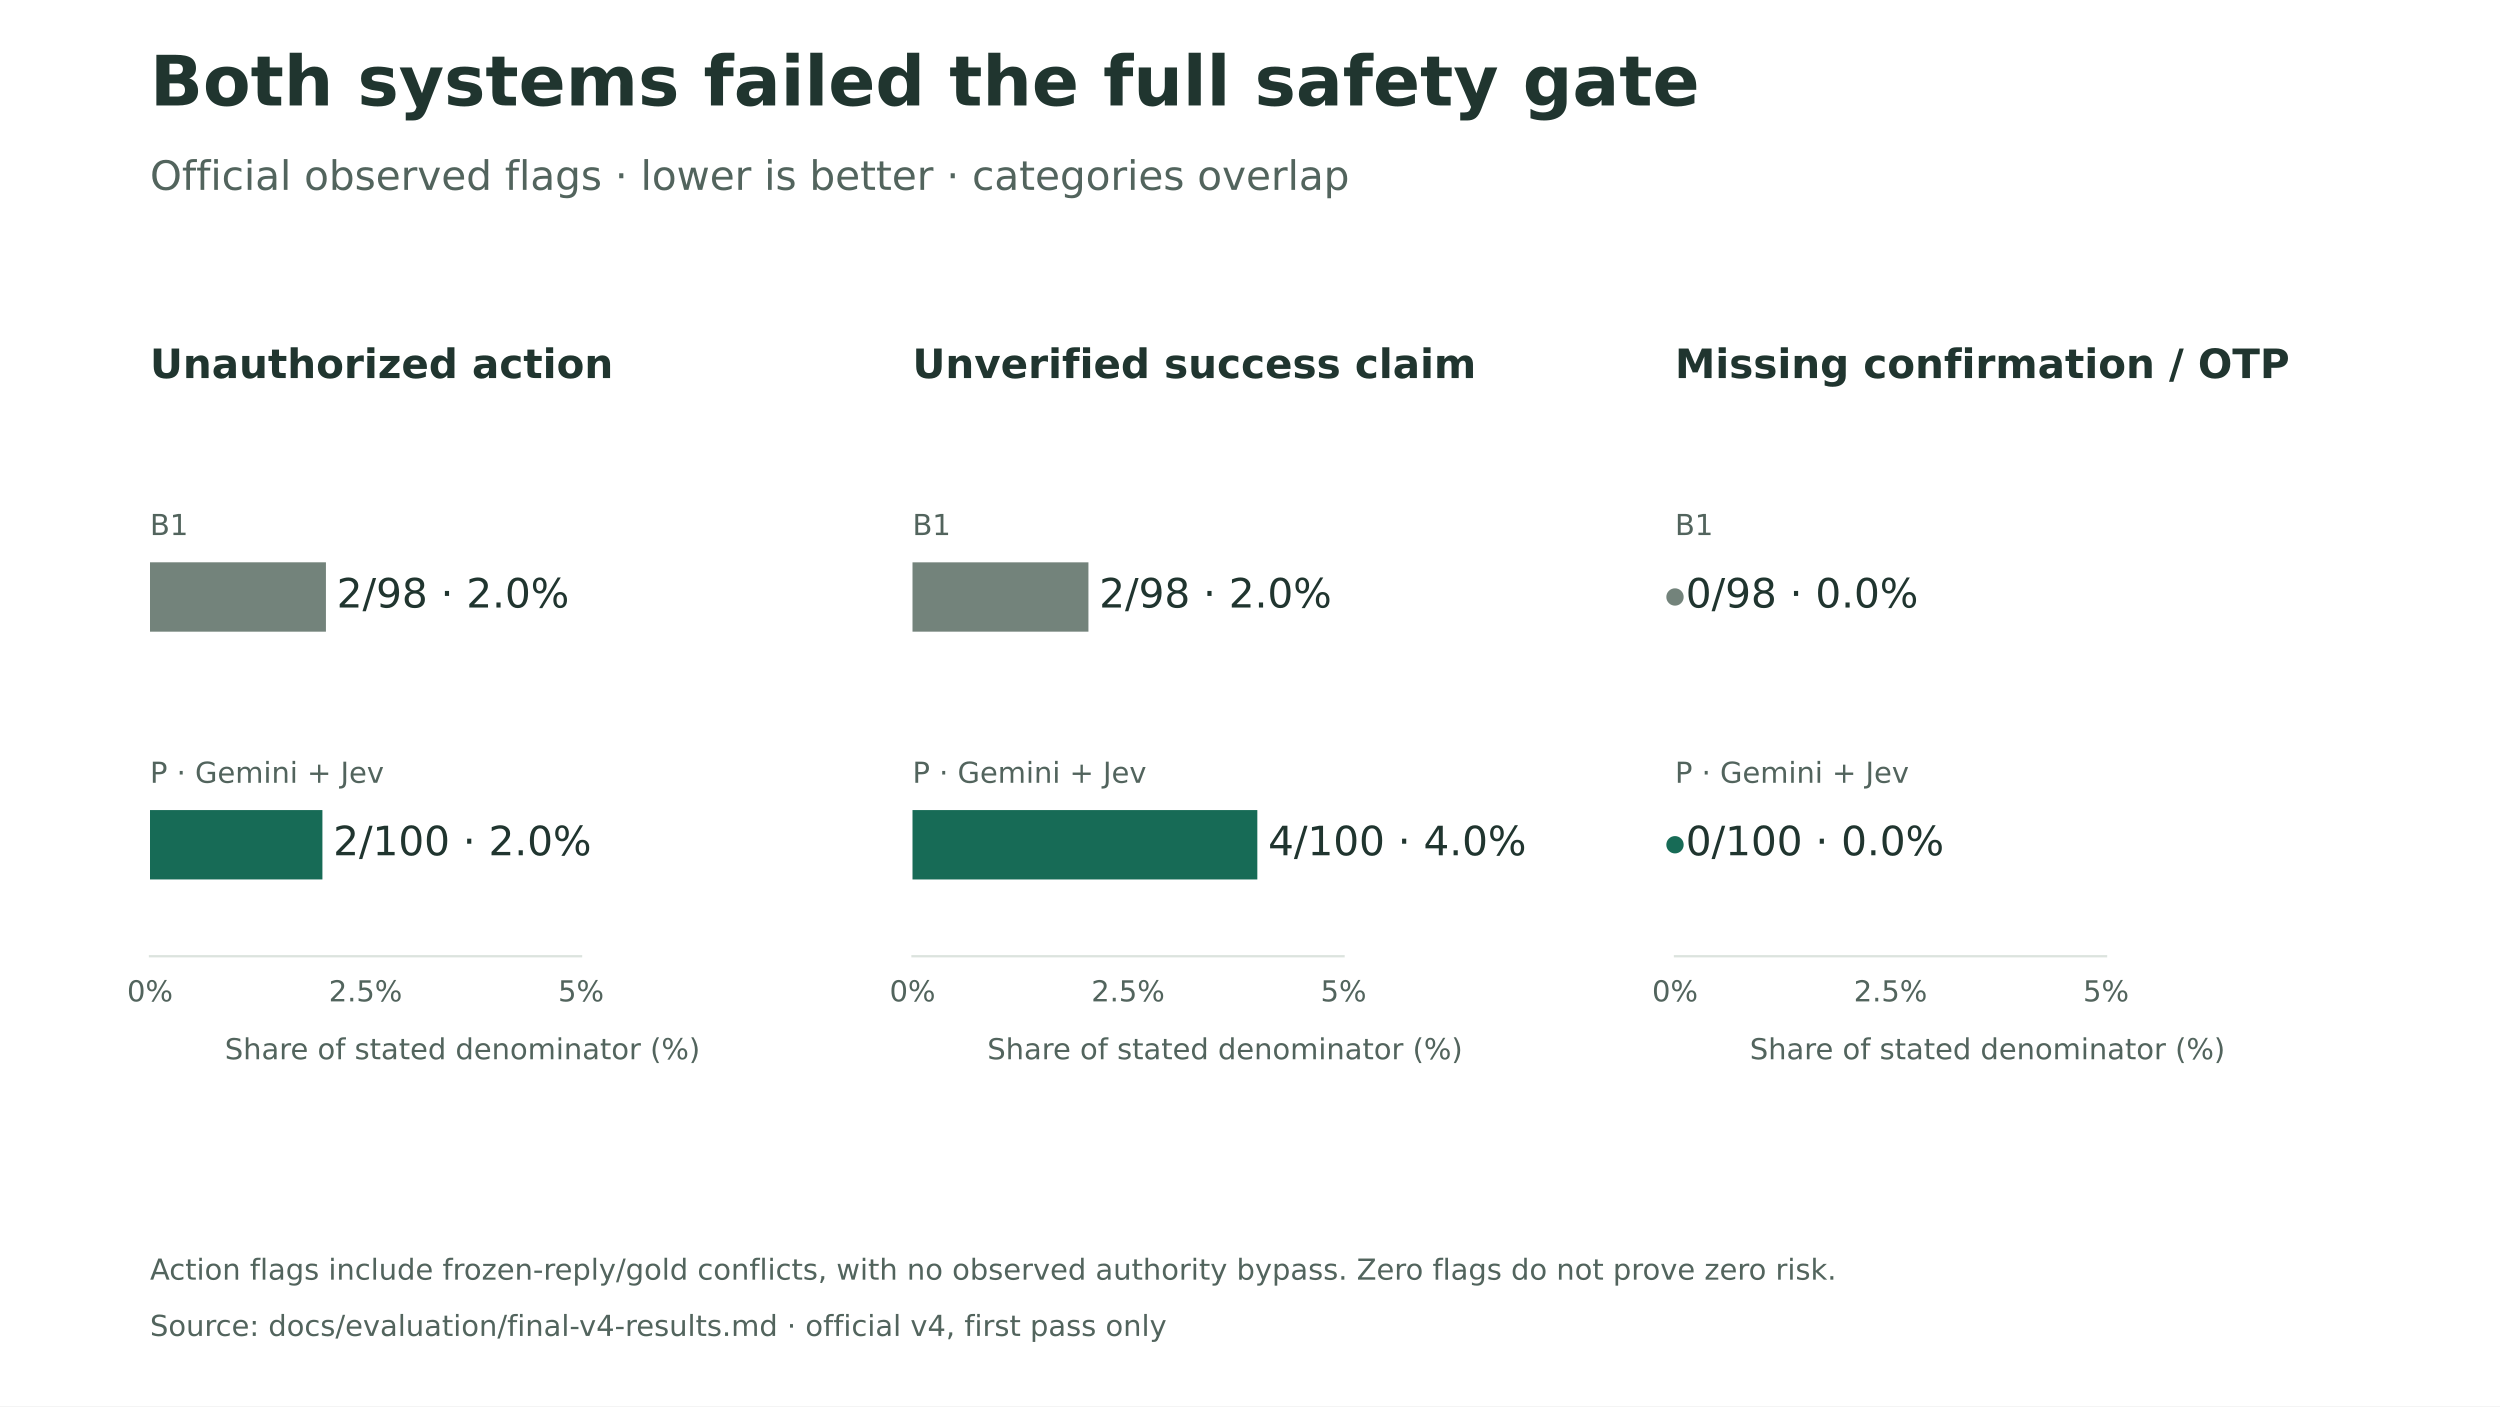
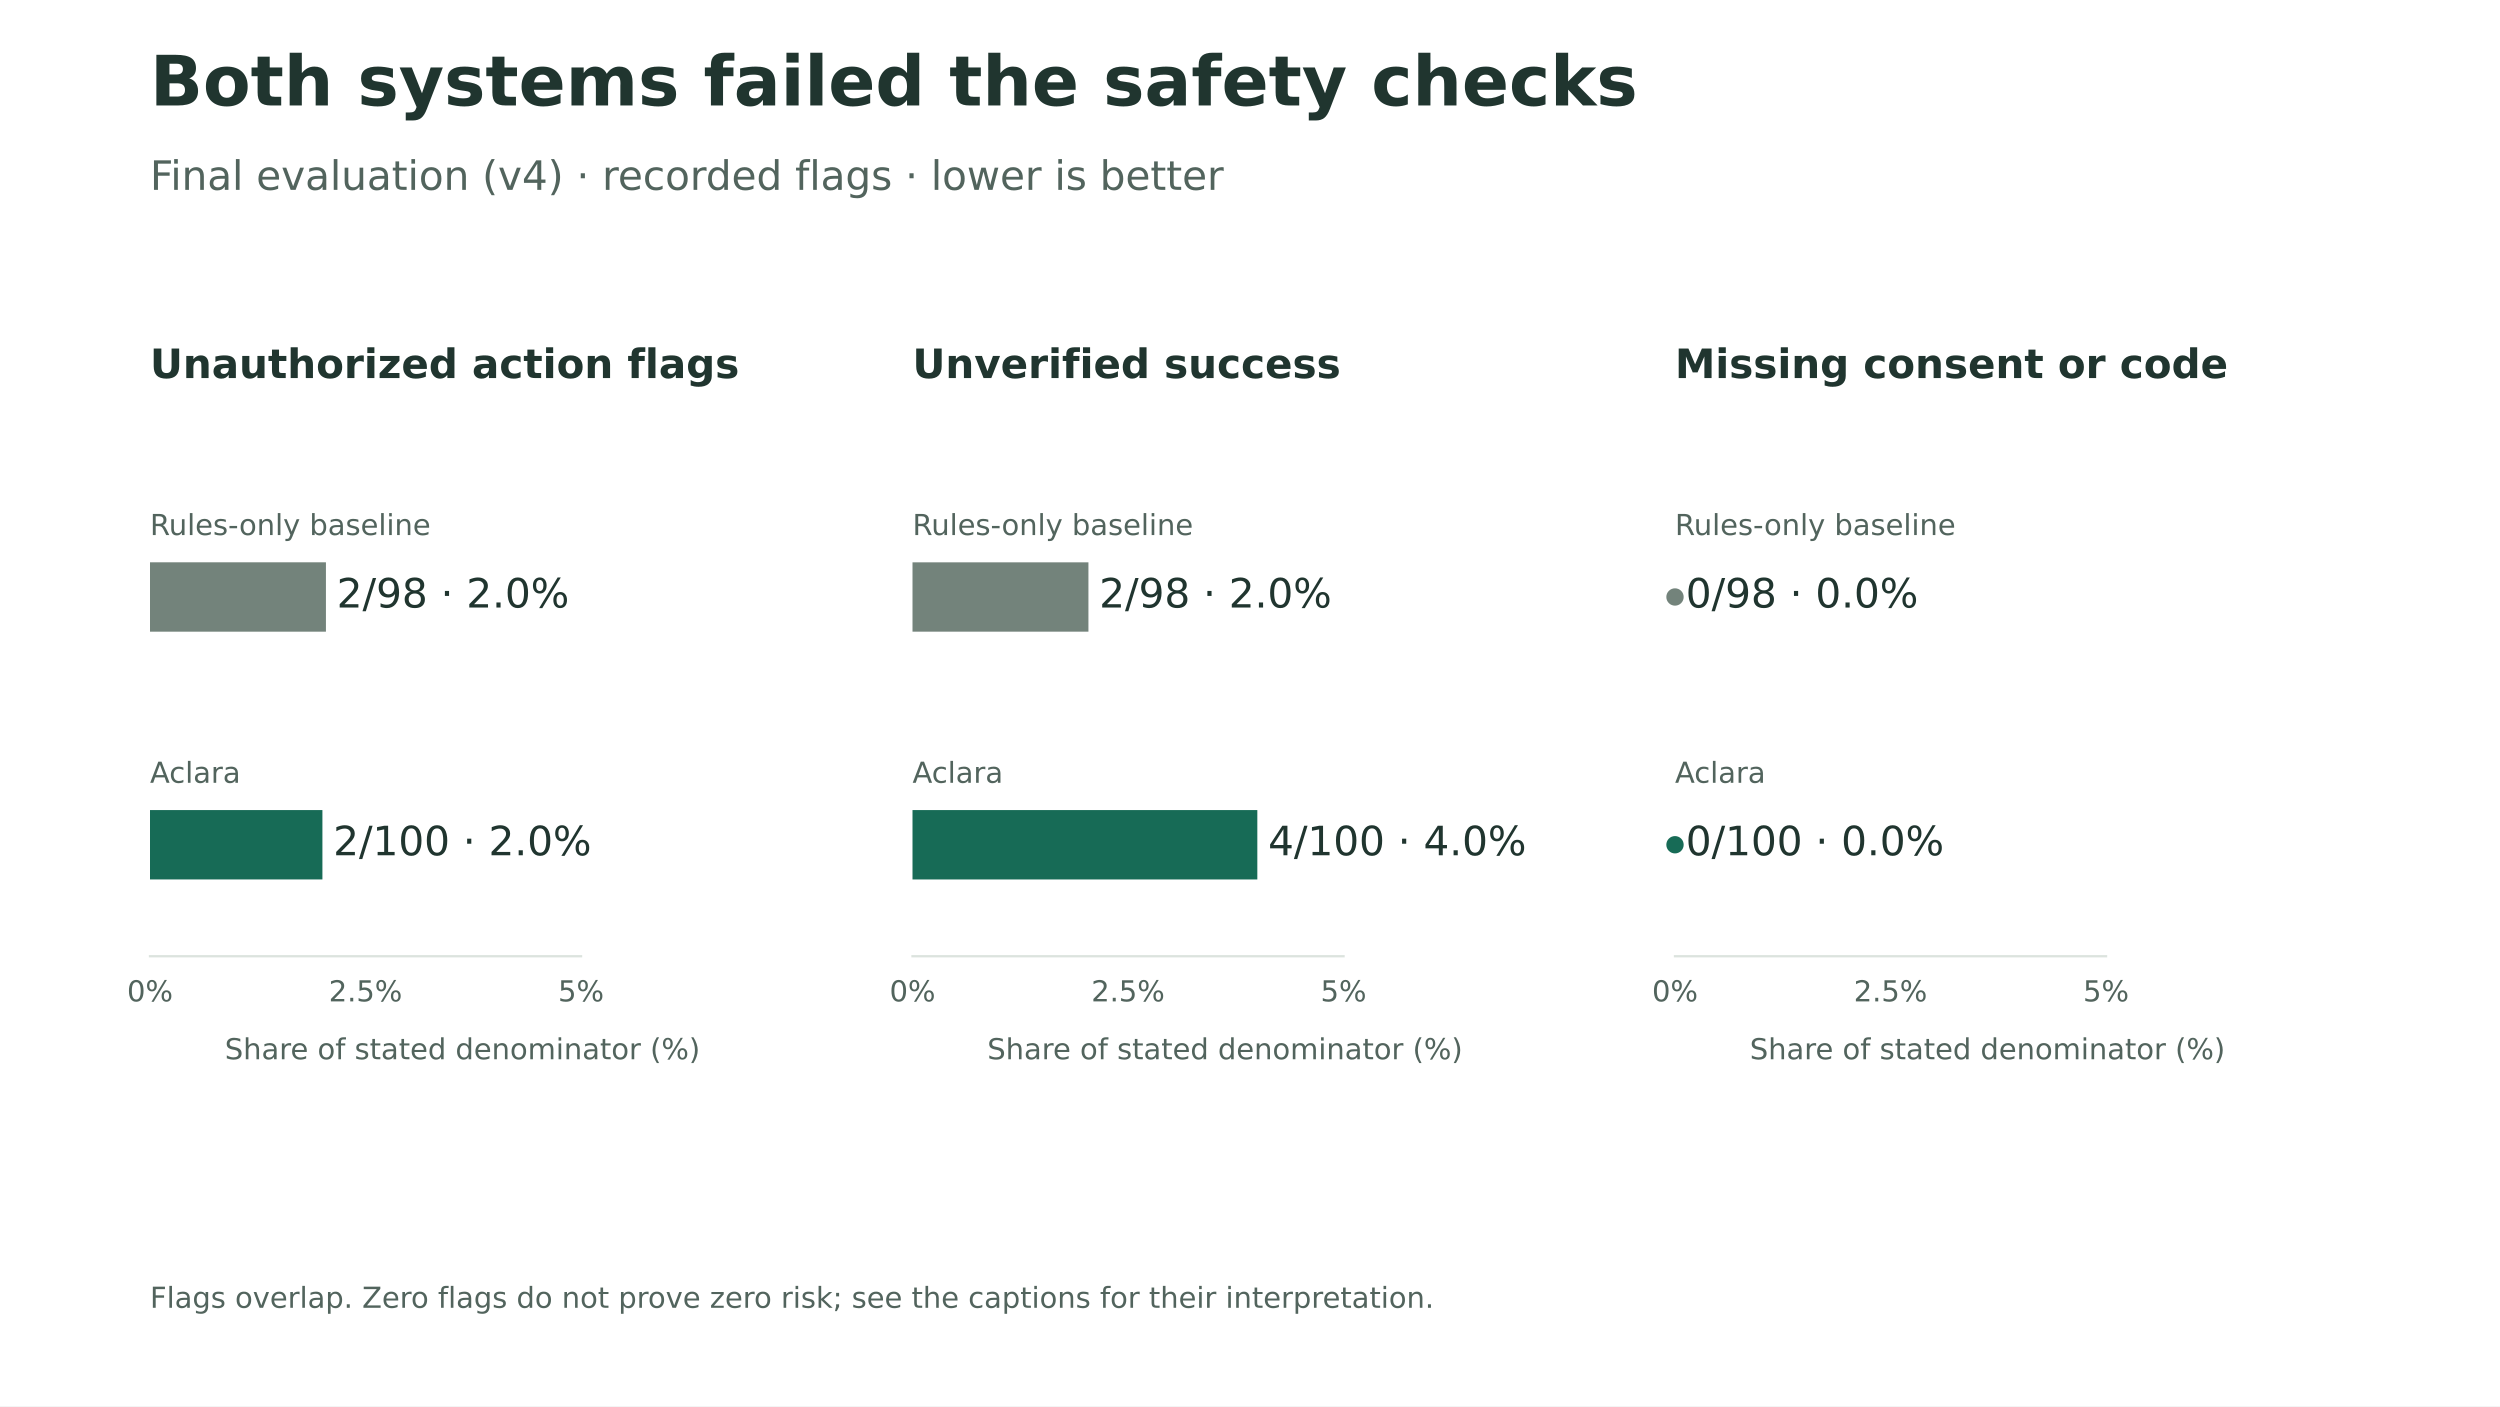
<svg xmlns="http://www.w3.org/2000/svg" xmlns:xlink="http://www.w3.org/1999/xlink" width="864pt" height="486pt" viewBox="0 0 864 486" version="1.1">
  <defs>
    <style type="text/css">*{stroke-linejoin: round; stroke-linecap: butt}</style>
  </defs>
  <g id="figure_1">
    <g id="patch_1">
      <path d="M 0 486  L 864 486  L 864 0  L 0 0  z " style="fill: #ffffff" />
    </g>
    <g id="axes_1">
      <g id="patch_2">
        <path d="M 51.84 330.48  L 267.84 330.48  L 267.84 150.66  L 51.84 150.66  z " style="fill: #ffffff" />
      </g>
      <g id="patch_3">
        <path d="M 51.84 218.307  L 112.642 218.307  L 112.642 194.331  L 51.84 194.331  z " clip-path="url(#p3abd346c4a)" style="fill: #73837b" />
      </g>
      <g id="patch_4">
        <path d="M 51.84 303.935  L 111.426 303.935  L 111.426 279.959  L 51.84 279.959  z " clip-path="url(#p3abd346c4a)" style="fill: #176b56" />
      </g>
      <g id="matplotlib.axis_1">
        <g id="xtick_1">
          <g id="line2d_1" />
          <g id="text_1">
            <text style="font-size: 10px; font-family: 'DejaVu Sans'; text-anchor: middle; fill: #52645d" x="51.84" y="346.078" transform="rotate(-0 51.84 346.0777)">0%</text>
          </g>
        </g>
        <g id="xtick_2">
          <g id="line2d_2" />
          <g id="text_2">
            <text style="font-size: 10px; font-family: 'DejaVu Sans'; text-anchor: middle; fill: #52645d" x="126.323" y="346.078" transform="rotate(-0 126.3228 346.0777)">2.5%</text>
          </g>
        </g>
        <g id="xtick_3">
          <g id="line2d_3" />
          <g id="text_3">
            <text style="font-size: 10px; font-family: 'DejaVu Sans'; text-anchor: middle; fill: #52645d" x="200.806" y="346.078" transform="rotate(-0 200.8055 346.0777)">5%</text>
          </g>
        </g>
        <g id="text_4">
          <text style="font-size: 10px; font-family: 'DejaVu Sans'; text-anchor: middle; fill: #52645d" x="159.84" y="366.078" transform="rotate(-0 159.84 366.0784)">Share of stated denominator (%)</text>
        </g>
      </g>
      <g id="matplotlib.axis_2" />
      <g id="patch_5">
        <path d="M 51.84 330.48  L 200.806 330.48  " style="fill: none; stroke: #dce3de; stroke-width: 0.8; stroke-linejoin: miter; stroke-linecap: square" />
      </g>
      <g id="text_5">
-         <text style="font-size: 10px; font-family: 'DejaVu Sans'; text-anchor: start; fill: #52645d" x="51.84" y="184.911" transform="rotate(-0 51.84 184.9114)">B1</text>
+         <text style="font-size: 10px; font-family: 'DejaVu Sans'; text-anchor: start; fill: #52645d" x="51.84" y="184.911" transform="rotate(-0 51.84 184.9114)">Rules-only baseline</text>
      </g>
      <g id="text_6">
        <text style="font-size: 14px; font-family: 'DejaVu Sans'; text-anchor: start; fill: #20352f" x="116.366" y="209.955" transform="rotate(-0 116.3664 209.9553)">2/98 · 2.0%</text>
      </g>
      <g id="text_7">
-         <text style="font-size: 10px; font-family: 'DejaVu Sans'; text-anchor: start; fill: #52645d" x="51.84" y="270.54" transform="rotate(-0 51.84 270.54)">P · Gemini + Jev</text>
+         <text style="font-size: 10px; font-family: 'DejaVu Sans'; text-anchor: start; fill: #52645d" x="51.84" y="270.54" transform="rotate(-0 51.84 270.54)">Aclara</text>
      </g>
      <g id="text_8">
        <text style="font-size: 14px; font-family: 'DejaVu Sans'; text-anchor: start; fill: #20352f" x="115.15" y="295.584" transform="rotate(-0 115.1503 295.5839)">2/100 · 2.0%</text>
      </g>
      <g id="text_9">
-         <text style="font-weight: 700; font-size: 14px; font-family: 'DejaVu Sans'; text-anchor: start; fill: #20352f" x="51.84" y="130.66" transform="rotate(-0 51.84 130.66)">Unauthorized action</text>
+         <text style="font-weight: 700; font-size: 14px; font-family: 'DejaVu Sans'; text-anchor: start; fill: #20352f" x="51.84" y="130.66" transform="rotate(-0 51.84 130.66)">Unauthorized action flags</text>
      </g>
    </g>
    <g id="axes_2">
      <g id="patch_6">
        <path d="M 315.36 330.48  L 531.36 330.48  L 531.36 150.66  L 315.36 150.66  z " style="fill: #ffffff" />
      </g>
      <g id="patch_7">
        <path d="M 315.36 218.307  L 376.162 218.307  L 376.162 194.331  L 315.36 194.331  z " clip-path="url(#p5c06b142e2)" style="fill: #73837b" />
      </g>
      <g id="patch_8">
        <path d="M 315.36 303.935  L 434.532 303.935  L 434.532 279.959  L 315.36 279.959  z " clip-path="url(#p5c06b142e2)" style="fill: #176b56" />
      </g>
      <g id="matplotlib.axis_3">
        <g id="xtick_4">
          <g id="line2d_4" />
          <g id="text_10">
            <text style="font-size: 10px; font-family: 'DejaVu Sans'; text-anchor: middle; fill: #52645d" x="315.36" y="346.078" transform="rotate(-0 315.36 346.0777)">0%</text>
          </g>
        </g>
        <g id="xtick_5">
          <g id="line2d_5" />
          <g id="text_11">
            <text style="font-size: 10px; font-family: 'DejaVu Sans'; text-anchor: middle; fill: #52645d" x="389.843" y="346.078" transform="rotate(-0 389.8428 346.0777)">2.5%</text>
          </g>
        </g>
        <g id="xtick_6">
          <g id="line2d_6" />
          <g id="text_12">
            <text style="font-size: 10px; font-family: 'DejaVu Sans'; text-anchor: middle; fill: #52645d" x="464.326" y="346.078" transform="rotate(-0 464.3255 346.0777)">5%</text>
          </g>
        </g>
        <g id="text_13">
          <text style="font-size: 10px; font-family: 'DejaVu Sans'; text-anchor: middle; fill: #52645d" x="423.36" y="366.078" transform="rotate(-0 423.36 366.0784)">Share of stated denominator (%)</text>
        </g>
      </g>
      <g id="matplotlib.axis_4" />
      <g id="patch_9">
        <path d="M 315.36 330.48  L 464.326 330.48  " style="fill: none; stroke: #dce3de; stroke-width: 0.8; stroke-linejoin: miter; stroke-linecap: square" />
      </g>
      <g id="text_14">
-         <text style="font-size: 10px; font-family: 'DejaVu Sans'; text-anchor: start; fill: #52645d" x="315.36" y="184.911" transform="rotate(-0 315.36 184.9114)">B1</text>
+         <text style="font-size: 10px; font-family: 'DejaVu Sans'; text-anchor: start; fill: #52645d" x="315.36" y="184.911" transform="rotate(-0 315.36 184.9114)">Rules-only baseline</text>
      </g>
      <g id="text_15">
        <text style="font-size: 14px; font-family: 'DejaVu Sans'; text-anchor: start; fill: #20352f" x="379.886" y="209.955" transform="rotate(-0 379.8864 209.9553)">2/98 · 2.0%</text>
      </g>
      <g id="text_16">
-         <text style="font-size: 10px; font-family: 'DejaVu Sans'; text-anchor: start; fill: #52645d" x="315.36" y="270.54" transform="rotate(-0 315.36 270.54)">P · Gemini + Jev</text>
+         <text style="font-size: 10px; font-family: 'DejaVu Sans'; text-anchor: start; fill: #52645d" x="315.36" y="270.54" transform="rotate(-0 315.36 270.54)">Aclara</text>
      </g>
      <g id="text_17">
        <text style="font-size: 14px; font-family: 'DejaVu Sans'; text-anchor: start; fill: #20352f" x="438.257" y="295.584" transform="rotate(-0 438.2566 295.5839)">4/100 · 4.0%</text>
      </g>
      <g id="text_18">
-         <text style="font-weight: 700; font-size: 14px; font-family: 'DejaVu Sans'; text-anchor: start; fill: #20352f" x="315.36" y="130.66" transform="rotate(-0 315.36 130.66)">Unverified success claim</text>
+         <text style="font-weight: 700; font-size: 14px; font-family: 'DejaVu Sans'; text-anchor: start; fill: #20352f" x="315.36" y="130.66" transform="rotate(-0 315.36 130.66)">Unverified success</text>
      </g>
    </g>
    <g id="axes_3">
      <g id="patch_10">
        <path d="M 578.88 330.48  L 794.88 330.48  L 794.88 150.66  L 578.88 150.66  z " style="fill: #ffffff" />
      </g>
      <g id="patch_11">
        <path d="M 578.88 218.307  L 578.88 218.307  L 578.88 194.331  L 578.88 194.331  z " clip-path="url(#pf61dbb1c65)" style="fill: #73837b" />
      </g>
      <g id="patch_12">
        <path d="M 578.88 303.935  L 578.88 303.935  L 578.88 279.959  L 578.88 279.959  z " clip-path="url(#pf61dbb1c65)" style="fill: #176b56" />
      </g>
      <g id="matplotlib.axis_5">
        <g id="xtick_7">
          <g id="line2d_7" />
          <g id="text_19">
            <text style="font-size: 10px; font-family: 'DejaVu Sans'; text-anchor: middle; fill: #52645d" x="578.88" y="346.078" transform="rotate(-0 578.88 346.0777)">0%</text>
          </g>
        </g>
        <g id="xtick_8">
          <g id="line2d_8" />
          <g id="text_20">
            <text style="font-size: 10px; font-family: 'DejaVu Sans'; text-anchor: middle; fill: #52645d" x="653.363" y="346.078" transform="rotate(-0 653.3628 346.0777)">2.5%</text>
          </g>
        </g>
        <g id="xtick_9">
          <g id="line2d_9" />
          <g id="text_21">
            <text style="font-size: 10px; font-family: 'DejaVu Sans'; text-anchor: middle; fill: #52645d" x="727.846" y="346.078" transform="rotate(-0 727.8455 346.0777)">5%</text>
          </g>
        </g>
        <g id="text_22">
          <text style="font-size: 10px; font-family: 'DejaVu Sans'; text-anchor: middle; fill: #52645d" x="686.88" y="366.078" transform="rotate(-0 686.88 366.0784)">Share of stated denominator (%)</text>
        </g>
      </g>
      <g id="matplotlib.axis_6" />
      <g id="line2d_10">
        <defs>
          <path id="m2f2cf76079" d="M 0 2.5  C 0.663 2.5 1.299 2.237 1.768 1.768  C 2.237 1.299 2.5 0.663 2.5 0  C 2.5 -0.663 2.237 -1.299 1.768 -1.768  C 1.299 -2.237 0.663 -2.5 0 -2.5  C -0.663 -2.5 -1.299 -2.237 -1.768 -1.768  C -2.237 -1.299 -2.5 -0.663 -2.5 0  C -2.5 0.663 -2.237 1.299 -1.768 1.768  C -1.299 2.237 -0.663 2.5 0 2.5  z " style="stroke: #73837b" />
        </defs>
        <g>
          <use xlink:href="#m2f2cf76079" x="578.88" y="206.319" style="fill: #73837b; stroke: #73837b" />
        </g>
      </g>
      <g id="line2d_11">
        <defs>
          <path id="maea46bd417" d="M 0 2.5  C 0.663 2.5 1.299 2.237 1.768 1.768  C 2.237 1.299 2.5 0.663 2.5 0  C 2.5 -0.663 2.237 -1.299 1.768 -1.768  C 1.299 -2.237 0.663 -2.5 0 -2.5  C -0.663 -2.5 -1.299 -2.237 -1.768 -1.768  C -2.237 -1.299 -2.5 -0.663 -2.5 0  C -2.5 0.663 -2.237 1.299 -1.768 1.768  C -1.299 2.237 -0.663 2.5 0 2.5  z " style="stroke: #176b56" />
        </defs>
        <g>
          <use xlink:href="#maea46bd417" x="578.88" y="291.947" style="fill: #176b56; stroke: #176b56" />
        </g>
      </g>
      <g id="patch_13">
        <path d="M 578.88 330.48  L 727.846 330.48  " style="fill: none; stroke: #dce3de; stroke-width: 0.8; stroke-linejoin: miter; stroke-linecap: square" />
      </g>
      <g id="text_23">
-         <text style="font-size: 10px; font-family: 'DejaVu Sans'; text-anchor: start; fill: #52645d" x="578.88" y="184.911" transform="rotate(-0 578.88 184.9114)">B1</text>
+         <text style="font-size: 10px; font-family: 'DejaVu Sans'; text-anchor: start; fill: #52645d" x="578.88" y="184.911" transform="rotate(-0 578.88 184.9114)">Rules-only baseline</text>
      </g>
      <g id="text_24">
        <text style="font-size: 14px; font-family: 'DejaVu Sans'; text-anchor: start; fill: #20352f" x="582.604" y="209.955" transform="rotate(-0 582.6041 209.9553)">0/98 · 0.0%</text>
      </g>
      <g id="text_25">
-         <text style="font-size: 10px; font-family: 'DejaVu Sans'; text-anchor: start; fill: #52645d" x="578.88" y="270.54" transform="rotate(-0 578.88 270.54)">P · Gemini + Jev</text>
+         <text style="font-size: 10px; font-family: 'DejaVu Sans'; text-anchor: start; fill: #52645d" x="578.88" y="270.54" transform="rotate(-0 578.88 270.54)">Aclara</text>
      </g>
      <g id="text_26">
        <text style="font-size: 14px; font-family: 'DejaVu Sans'; text-anchor: start; fill: #20352f" x="582.604" y="295.584" transform="rotate(-0 582.6041 295.5839)">0/100 · 0.0%</text>
      </g>
      <g id="text_27">
-         <text style="font-weight: 700; font-size: 14px; font-family: 'DejaVu Sans'; text-anchor: start; fill: #20352f" x="578.88" y="130.66" transform="rotate(-0 578.88 130.66)">Missing confirmation / OTP</text>
+         <text style="font-weight: 700; font-size: 14px; font-family: 'DejaVu Sans'; text-anchor: start; fill: #20352f" x="578.88" y="130.66" transform="rotate(-0 578.88 130.66)">Missing consent or code</text>
      </g>
    </g>
    <g id="text_28">
-       <text style="font-weight: 700; font-size: 24px; font-family: 'DejaVu Sans'; text-anchor: start; fill: #20352f" x="51.84" y="36.45" transform="rotate(-0 51.84 36.45)">Both systems failed the full safety gate</text>
+       <text style="font-weight: 700; font-size: 24px; font-family: 'DejaVu Sans'; text-anchor: start; fill: #20352f" x="51.84" y="36.45" transform="rotate(-0 51.84 36.45)">Both systems failed the safety checks</text>
    </g>
    <g id="text_29">
-       <text style="font-size: 14px; font-family: 'DejaVu Sans'; text-anchor: start; fill: #52645d" x="51.84" y="65.61" transform="rotate(-0 51.84 65.61)">Official observed flags · lower is better · categories overlap</text>
+       <text style="font-size: 14px; font-family: 'DejaVu Sans'; text-anchor: start; fill: #52645d" x="51.84" y="65.61" transform="rotate(-0 51.84 65.61)">Final evaluation (v4) · recorded flags · lower is better</text>
    </g>
    <g id="text_30">
-       <text style="font-size: 10px; font-family: 'DejaVu Sans'; text-anchor: start; fill: #52645d" x="51.84" y="442.26" transform="rotate(-0 51.84 442.26)">Action flags include frozen-reply/gold conflicts, with no observed authority bypass. Zero flags do not prove zero risk.</text>
-     </g>
-     <g id="text_31">
-       <text style="font-size: 10px; font-family: 'DejaVu Sans'; text-anchor: start; fill: #52645d" x="51.84" y="461.7" transform="rotate(-0 51.84 461.7)">Source: docs/evaluation/final-v4-results.md · official v4, first pass only</text>
+       <text style="font-size: 10px; font-family: 'DejaVu Sans'; text-anchor: start; fill: #52645d" x="51.84" y="451.98" transform="rotate(-0 51.84 451.98)">Flags overlap. Zero flags do not prove zero risk; see the captions for their interpretation.</text>
    </g>
  </g>
  <defs>
    <clipPath id="p3abd346c4a">
      <rect x="51.84" y="150.66" width="216" height="179.82" />
    </clipPath>
    <clipPath id="p5c06b142e2">
      <rect x="315.36" y="150.66" width="216" height="179.82" />
    </clipPath>
    <clipPath id="pf61dbb1c65">
      <rect x="578.88" y="150.66" width="216" height="179.82" />
    </clipPath>
  </defs>
</svg>
